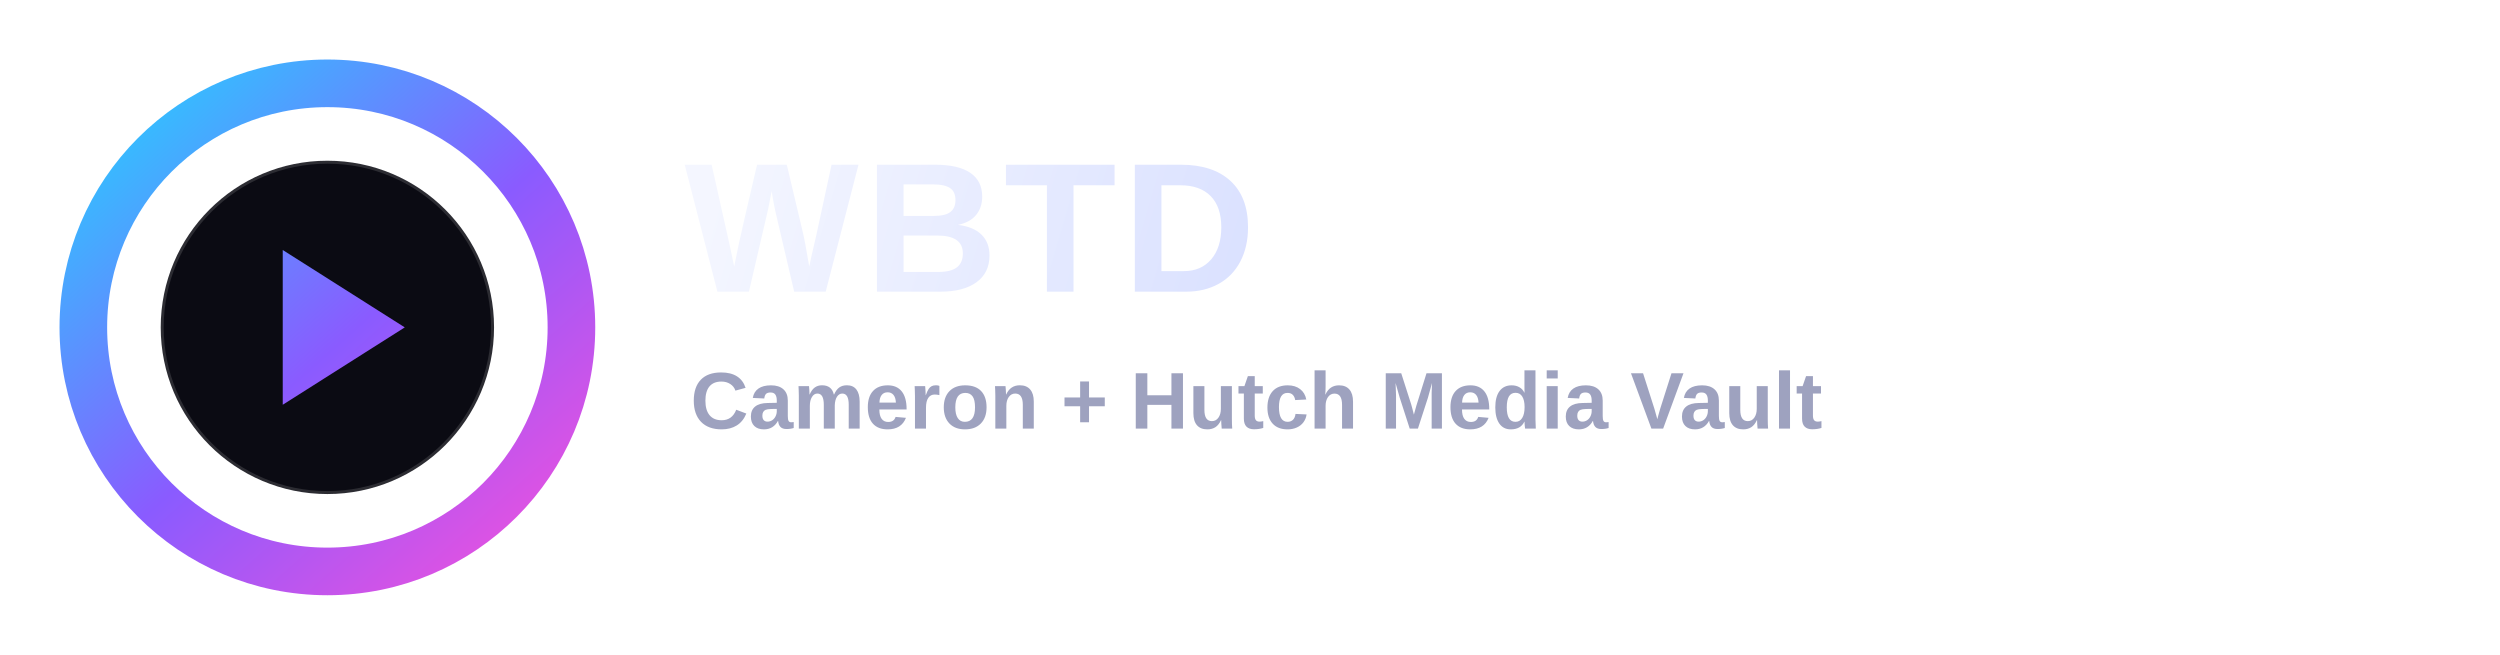
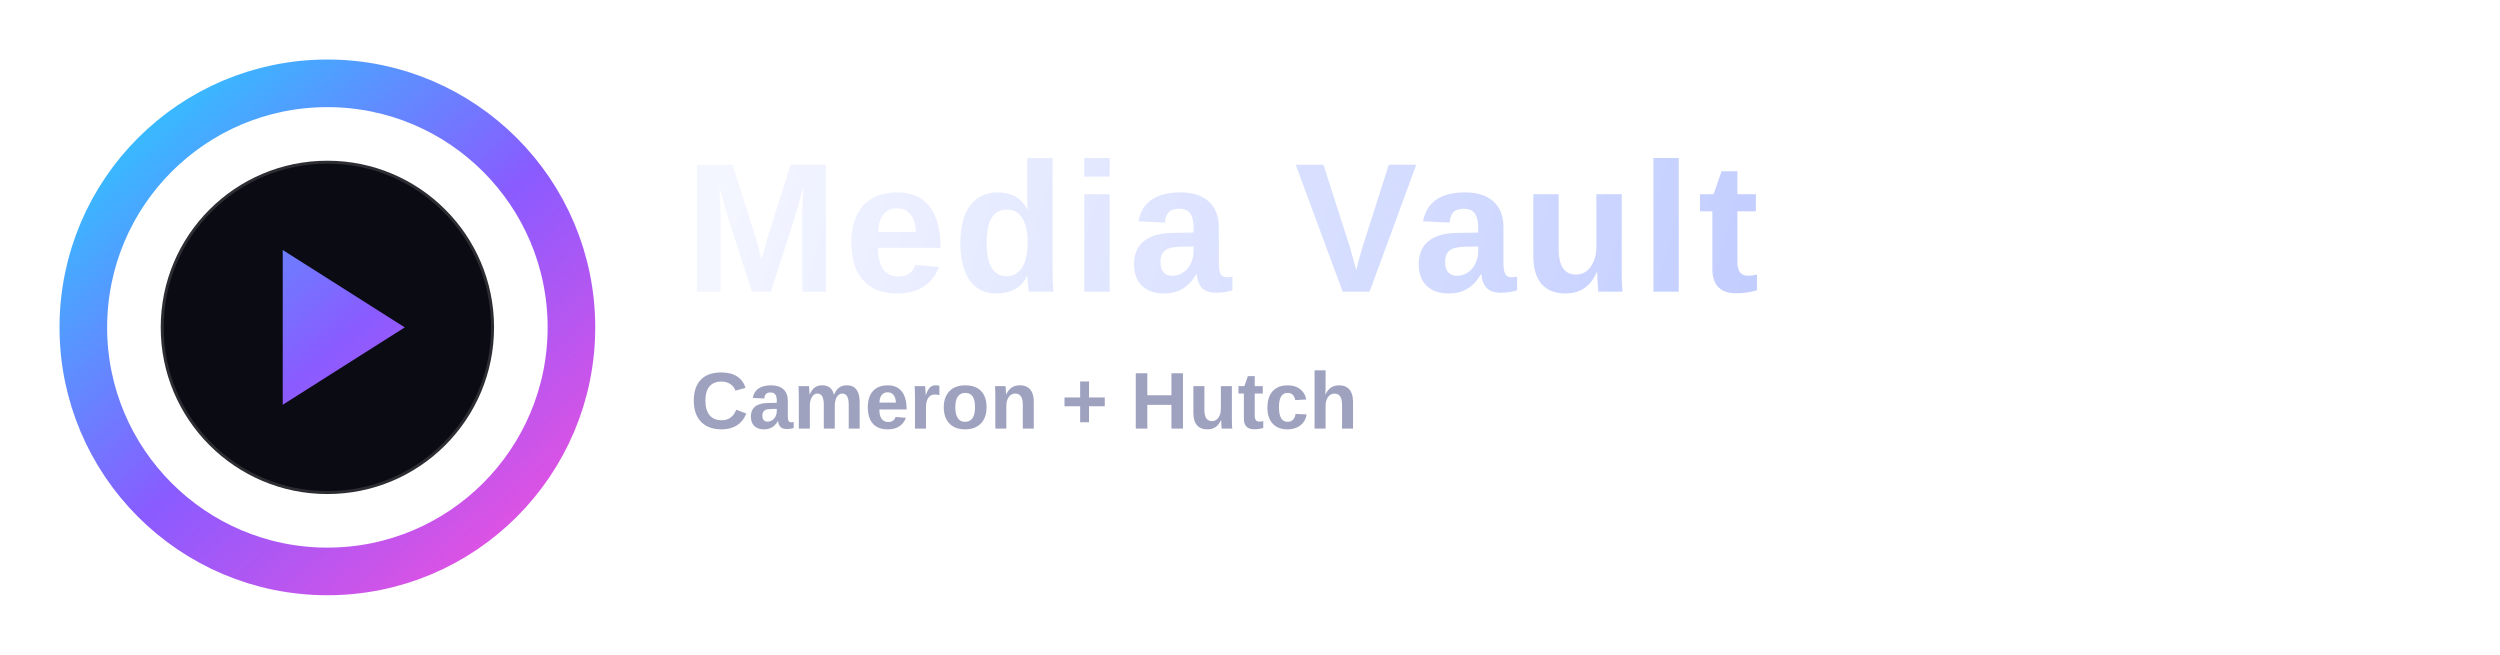
<svg xmlns="http://www.w3.org/2000/svg" width="840" height="220" viewBox="0 0 840 220" fill="none">
  <defs>
    <linearGradient id="ring" x1="40" y1="20" x2="200" y2="200" gradientUnits="userSpaceOnUse">
      <stop stop-color="#25D0FF" />
      <stop offset="0.5" stop-color="#8A5BFF" />
      <stop offset="1" stop-color="#FF4FD8" />
    </linearGradient>
    <linearGradient id="txt" x1="250" y1="30" x2="760" y2="180" gradientUnits="userSpaceOnUse">
      <stop stop-color="#F4F6FF" />
      <stop offset="1" stop-color="#A8B8FF" />
    </linearGradient>
  </defs>
  <circle cx="110" cy="110" r="82" stroke="url(#ring)" stroke-width="16" />
  <circle cx="110" cy="110" r="56" fill="#0B0B13" stroke="#ffffff22" stroke-width="2" />
  <path d="M95 84L136 110L95 136V84Z" fill="url(#ring)" />
-   <text x="230" y="98" fill="url(#txt)" font-family="Segoe UI, Arial, sans-serif" font-size="62" font-weight="800" letter-spacing="2">WBTD</text>
-   <text x="232" y="144" fill="#9ea2bf" font-family="Segoe UI, Arial, sans-serif" font-size="27" font-weight="600">Cameron + Hutch Media Vault</text>
+   <text x="230" y="98" fill="url(#txt)" font-family="Segoe UI, Arial, sans-serif" font-size="62" font-weight="800" letter-spacing="2">Media Vault</text>
+   <text x="232" y="144" fill="#9ea2bf" font-family="Segoe UI, Arial, sans-serif" font-size="27" font-weight="600">Cameron + Hutch</text>
</svg>
